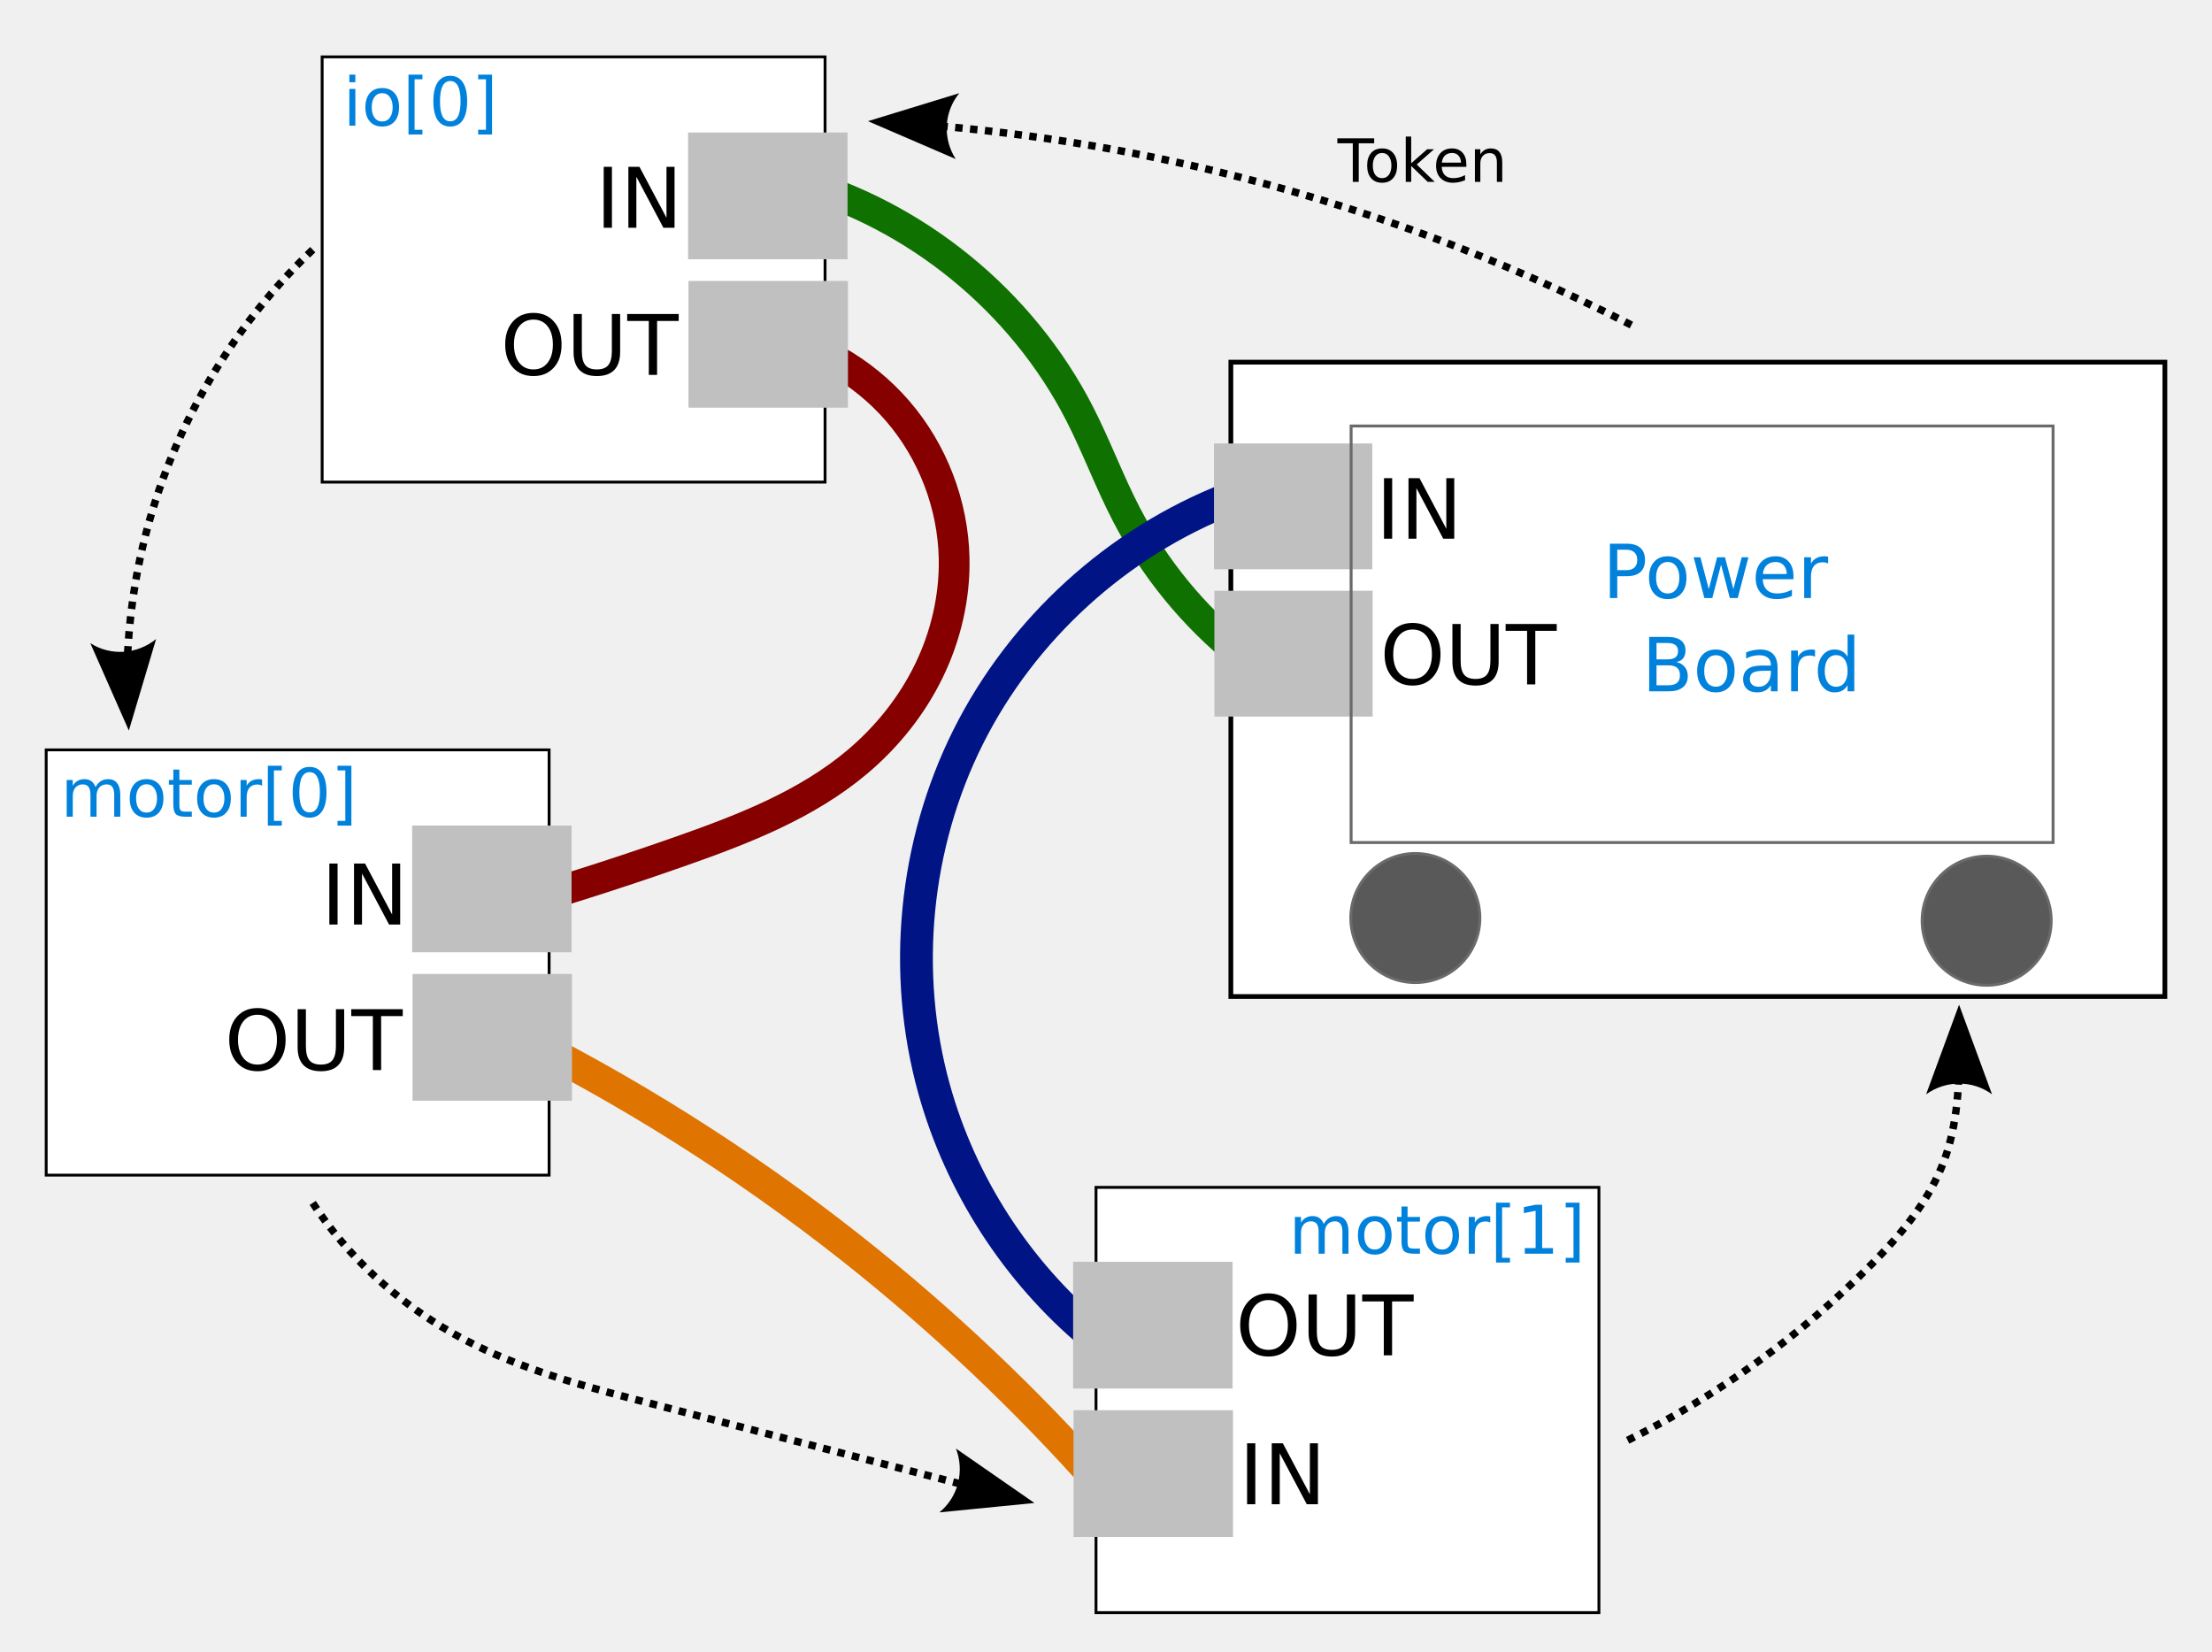
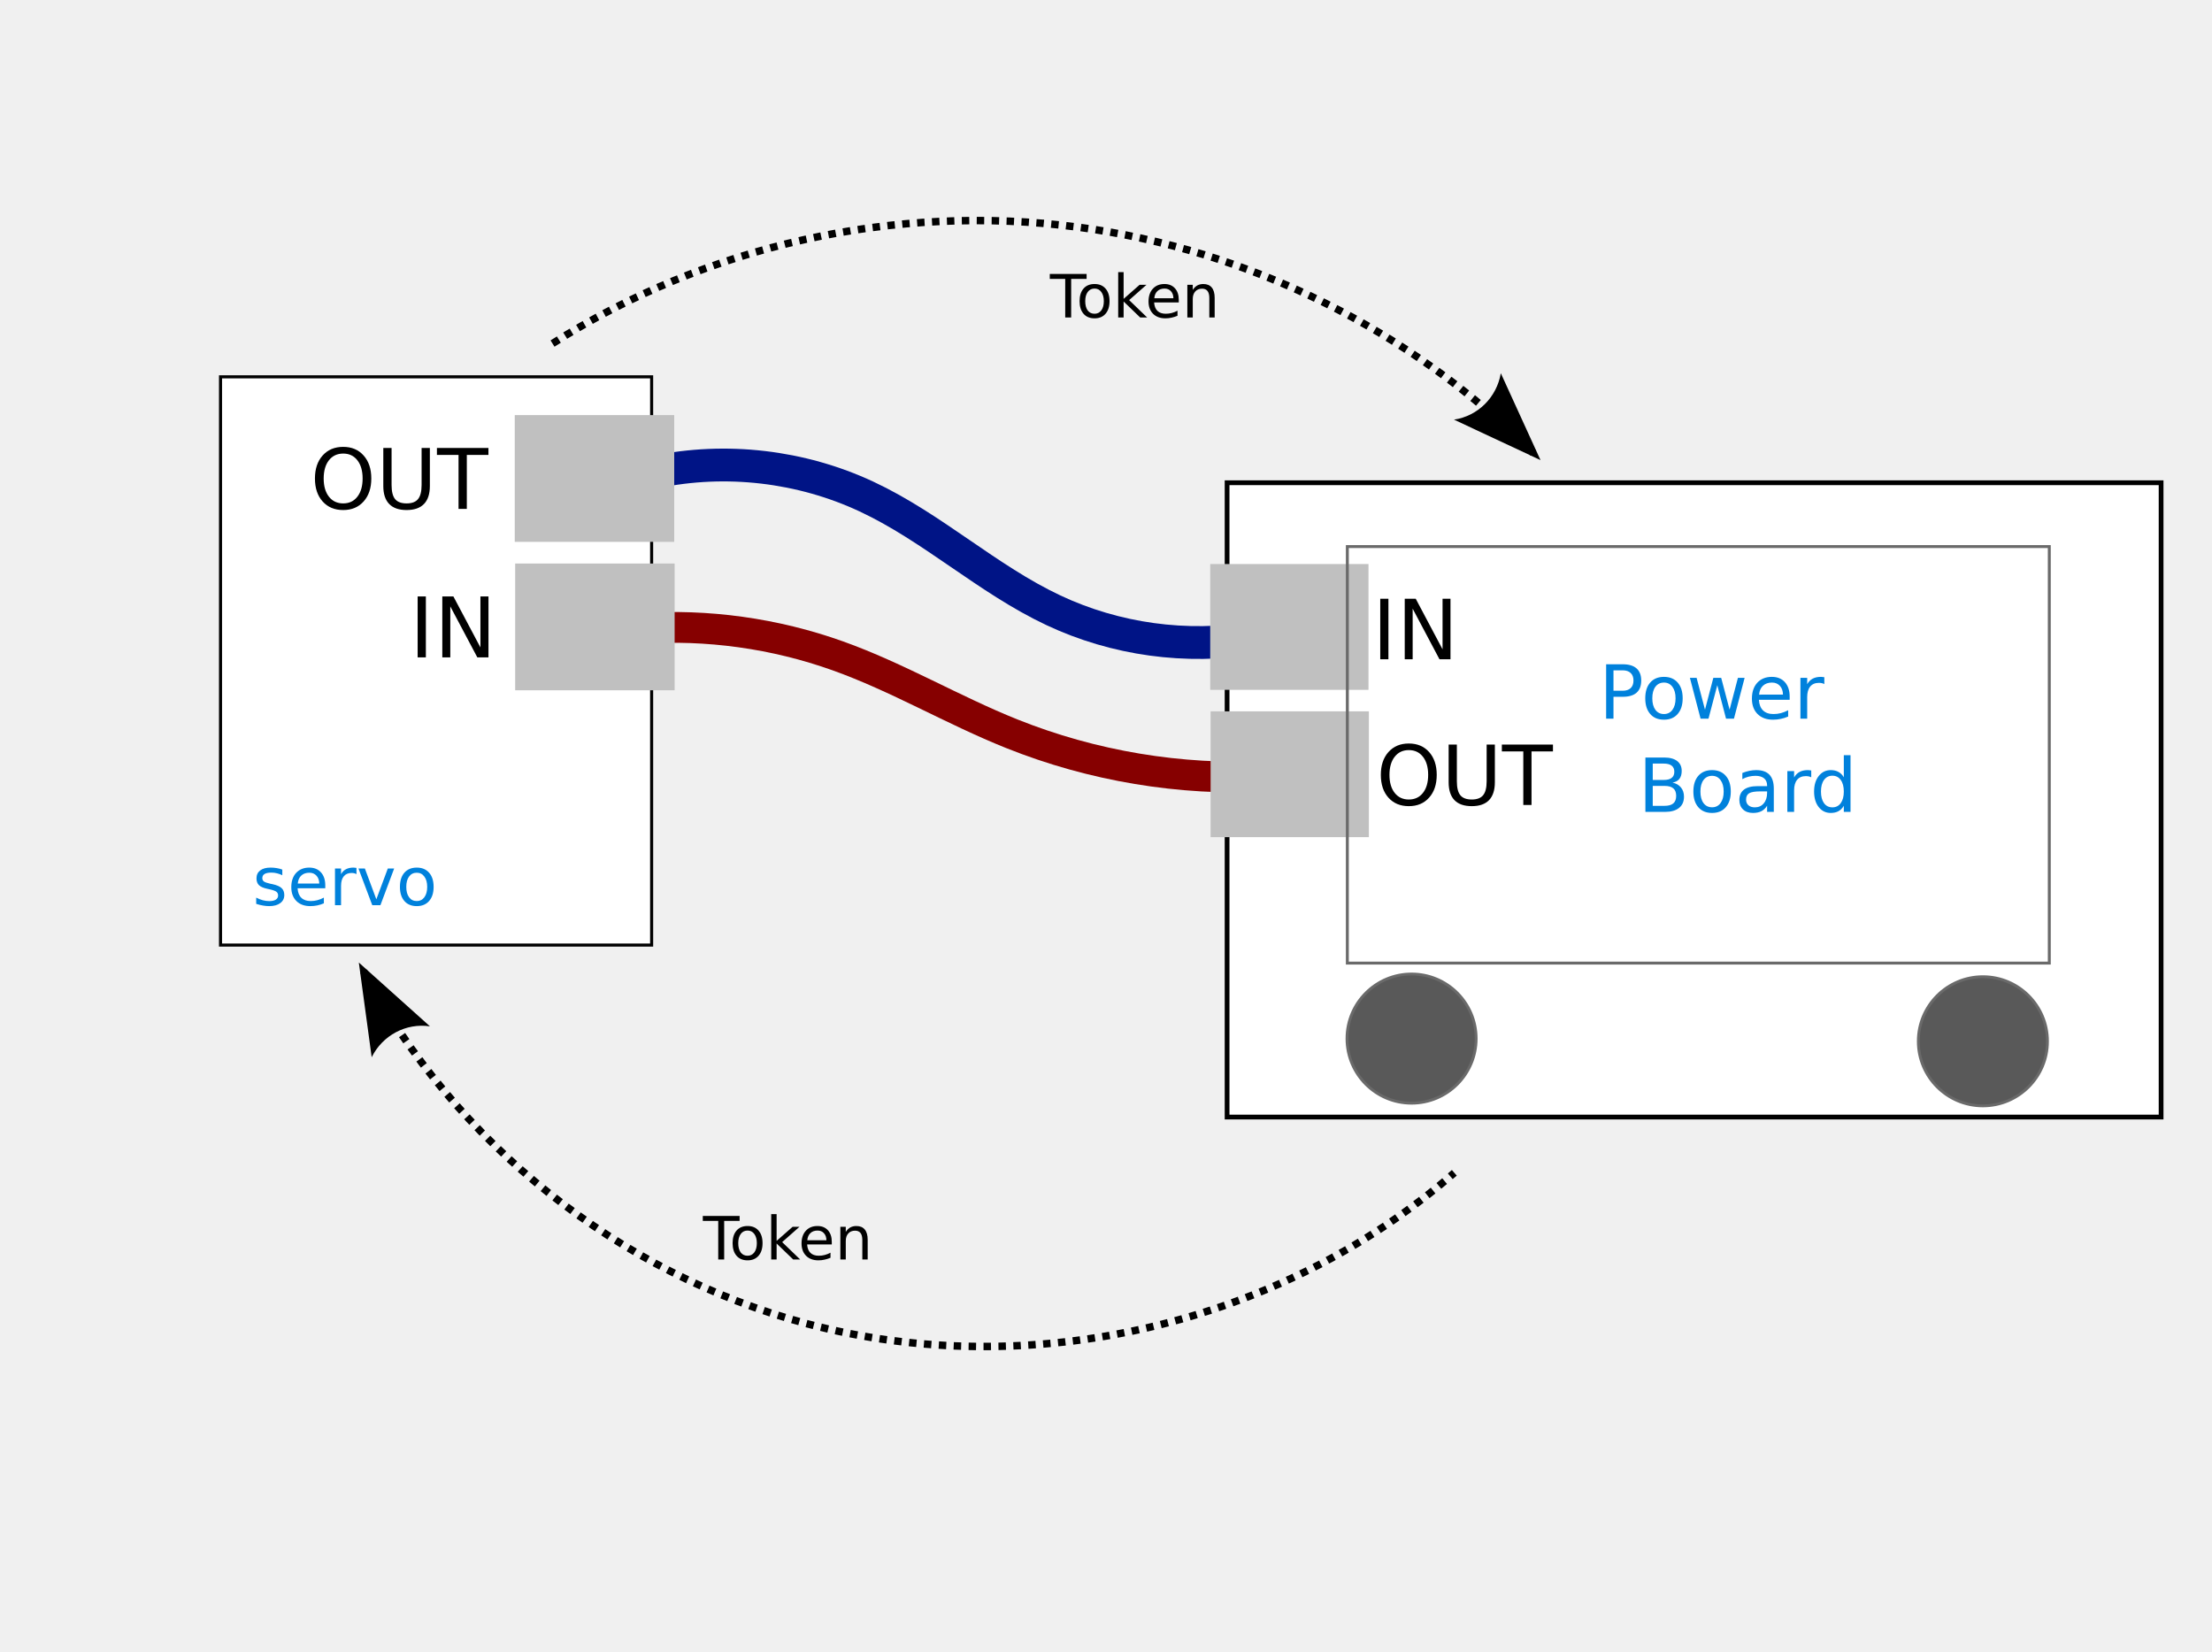
<svg xmlns="http://www.w3.org/2000/svg" width="593.06" height="442.72" id="svg2" version="1.1">
  <defs id="defs4">
+     <marker orient="auto" refY="0.0" refX="0.0" id="Arrow2Lstart" style="overflow:visible">
+       <path id="path4389" style="fill-rule:evenodd;stroke-width:0.625;stroke-linejoin:round" d="M 8.719,4.034 L -2.207,0.016 L 8.719,-4.002 C 6.973,-1.63 6.983,1.616 8.719,4.034 z " transform="scale(1.1) translate(1,0)" />
+     </marker>
    <marker orient="auto" refY="0.0" refX="0.0" id="Arrow2Lend" style="overflow:visible;">
      <path id="path3848" style="font-size:12.0;fill-rule:evenodd;stroke-width:0.625;stroke-linejoin:round;" d="M 8.719,4.034 L -2.207,0.016 L 8.719,-4.002 C 6.973,-1.63 6.983,1.616 8.719,4.034 z " transform="scale(1.1) rotate(180) translate(1,0)" />
    </marker>
  </defs>
  <g id="layer1" transform="translate(-73.60715,-43.39535)">
-     <path style="fill:none;stroke:#0f7200;stroke-width:8.08;stroke-linecap:butt;stroke-linejoin:miter;stroke-miterlimit:4;stroke-opacity:1;stroke-dasharray:none" d="m 406.374,218.879 c -12.697,-10.194 -23.24,-23.058 -30.743,-37.509 -4.588,-8.837 -8.038,-18.227 -12.577,-27.09 -15.493,-30.253 -44.083,-53.508 -76.857,-62.515" id="path3788" />
-     <path style="fill:none;stroke:#860000;stroke-width:8.249;stroke-linecap:butt;stroke-linejoin:miter;stroke-miterlimit:4;stroke-opacity:1;stroke-dasharray:none" d="m 213.153,285.495 c 14.547,-4.296 28.984,-8.966 43.29,-14.006 16.659,-5.868 33.488,-12.436 47.001,-23.81 7.974,-6.712 14.633,-15.024 19.193,-24.397 4.56,-9.373 6.997,-19.806 6.781,-30.226 -0.297,-14.37 -5.747,-28.579 -15.135,-39.462 -9.388,-10.883 -22.643,-18.36 -36.814,-20.763 l 0,0 -1.237,0" id="path3772" />
-     <path style="fill:none;stroke:#e07400;stroke-width:8.448;stroke-linecap:butt;stroke-linejoin:miter;stroke-miterlimit:4;stroke-opacity:1;stroke-dasharray:none" d="M 369.219,441.724 C 348.755,418.6 326.236,397.296 302.013,378.146 272.794,355.046 241.096,335.084 207.638,318.715" id="path3768" />
-     <path style="fill:none;stroke:#001486;stroke-width:8.793;stroke-linecap:butt;stroke-linejoin:miter;stroke-miterlimit:4;stroke-opacity:1;stroke-dasharray:none" d="m 403.318,177.044 c -30.148,11.741 -55.652,34.985 -70.131,63.919 -14.479,28.933 -17.797,63.28 -9.122,94.45 7.108,25.542 22.123,48.825 42.457,65.839 l 0,0" id="path3764" />
+     <path style="fill:none;stroke:#860000;stroke-width:8.249;stroke-linecap:butt;stroke-linejoin:miter;stroke-miterlimit:4;stroke-opacity:1;stroke-dasharray:none" d="m 245.332,211.89 c 17.887,-1.21 36.018,1.305 52.9,7.339 16.042,5.734 30.813,14.54 46.628,20.873 21.649,8.67 45.184,12.596 68.475,11.42" id="path3772" />
+     <path style="fill:none;stroke:#001486;stroke-width:8.793;stroke-linecap:butt;stroke-linejoin:miter;stroke-miterlimit:4;stroke-opacity:1;stroke-dasharray:none" d="m 409.884,214.42 c -18.144,3.048 -37.198,0.427 -53.845,-7.408 -17.718,-8.339 -32.389,-22.209 -50.13,-30.497 -17.497,-8.174 -37.657,-10.522 -56.565,-6.588" id="path3764" />
    <flowRoot xml:space="preserve" id="flowRoot3616" style="font-size:40px;font-style:normal;font-weight:normal;fill:#000000;fill-opacity:1;stroke:none;font-family:Bitstream Vera Sans">
      <flowRegion id="flowRegion3618">
        <rect id="rect3620" width="63.571" height="40" x="60.714" y="135.219" />
      </flowRegion>
      <flowPara id="flowPara3622">IN</flowPara>
    </flowRoot>
-     <rect transform="matrix(0,-1,1,0,0,0)" y="159.977" x="-172.645" height="134.835" width="114.007" id="rect3664" style="fill:#ffffff;fill-opacity:1;stroke:#000000;stroke-width:0.767;stroke-miterlimit:4;stroke-opacity:1;stroke-dasharray:none" />
-     <rect transform="matrix(0,-1,1,0,0,0)" y="258.198" x="-152.694" height="42.752" width="33.983" id="rect3666" style="fill:#c0c0c0;fill-opacity:1;stroke:#e0e0e0;stroke-width:0;stroke-miterlimit:4;stroke-opacity:1;stroke-dasharray:none" />
-     <rect transform="matrix(0,-1,1,0,0,0)" y="258.088" x="-112.901" height="42.752" width="33.983" id="rect3668" style="fill:#c0c0c0;fill-opacity:1;stroke:#e0e0e0;stroke-width:0;stroke-miterlimit:4;stroke-opacity:1;stroke-dasharray:none" />
-     <text id="text3670" y="104.463" x="233.265" style="font-size:22.424px;font-style:normal;font-weight:normal;fill:#000000;fill-opacity:1;stroke:none;font-family:Bitstream Vera Sans" xml:space="preserve">
-       <tspan id="tspan3672" y="104.463" x="233.265">IN</tspan>
+     <rect transform="matrix(0,-1,1,0,0,0)" y="132.73" x="-296.765" height="115.588" width="152.338" id="rect3664" style="fill:#ffffff;fill-opacity:1;stroke:#000000;stroke-width:0.821;stroke-miterlimit:4;stroke-opacity:1;stroke-dasharray:none" />
+     <rect transform="matrix(0,-1,1,0,0,0)" y="211.731" x="-228.456" height="42.752" width="33.983" id="rect3666" style="fill:#c0c0c0;fill-opacity:1;stroke:#e0e0e0;stroke-width:0;stroke-miterlimit:4;stroke-opacity:1;stroke-dasharray:none" />
+     <rect transform="matrix(0,-1,1,0,0,0)" y="211.621" x="-188.663" height="42.752" width="33.983" id="rect3668" style="fill:#c0c0c0;fill-opacity:1;stroke:#e0e0e0;stroke-width:0;stroke-miterlimit:4;stroke-opacity:1;stroke-dasharray:none" />
+     <text id="text3670" y="219.638" x="183.378" style="font-size:22.424px;font-style:normal;font-weight:normal;fill:#000000;fill-opacity:1;stroke:none;font-family:Bitstream Vera Sans" xml:space="preserve">
+       <tspan id="tspan3672" y="219.638" x="183.378">IN</tspan>
    </text>
-     <text id="text3674" y="143.907" x="207.809" style="font-size:22.392px;font-style:normal;font-weight:normal;fill:#000000;fill-opacity:1;stroke:none;font-family:Bitstream Vera Sans" xml:space="preserve">
-       <tspan y="143.907" x="207.809" id="tspan3676">OUT</tspan>
+     <text id="text3674" y="179.822" x="156.796" style="font-size:22.392px;font-style:normal;font-weight:normal;fill:#000000;fill-opacity:1;stroke:none;font-family:Bitstream Vera Sans" xml:space="preserve">
+       <tspan y="179.822" x="156.796" id="tspan3676">OUT</tspan>
    </text>
-     <rect style="fill:#ffffff;fill-opacity:1;stroke:#000000;stroke-width:0.767;stroke-miterlimit:4;stroke-opacity:1;stroke-dasharray:none" id="rect3678" width="114.007" height="134.835" x="-358.443" y="85.991" transform="matrix(0,-1,1,0,0,0)" />
-     <rect style="fill:#c0c0c0;fill-opacity:1;stroke:#e0e0e0;stroke-width:0;stroke-miterlimit:4;stroke-opacity:1;stroke-dasharray:none" id="rect3680" width="33.983" height="42.752" x="-338.492" y="184.212" transform="matrix(0,-1,1,0,0,0)" />
-     <rect style="fill:#c0c0c0;fill-opacity:1;stroke:#e0e0e0;stroke-width:0;stroke-miterlimit:4;stroke-opacity:1;stroke-dasharray:none" id="rect3682" width="33.983" height="42.752" x="-298.7" y="184.102" transform="matrix(0,-1,1,0,0,0)" />
-     <text xml:space="preserve" style="font-size:22.424px;font-style:normal;font-weight:normal;fill:#000000;fill-opacity:1;stroke:none;font-family:Bitstream Vera Sans" x="159.707" y="291.261" id="text3684">
-       <tspan x="159.707" y="291.261" id="tspan3686">IN</tspan>
+     <rect transform="matrix(0,-1,1,0,0,0)" y="402.602" x="-342.88" height="250.418" width="170.06" id="rect3692" style="fill:#ffffff;fill-opacity:1;stroke:#000000;stroke-width:1.277;stroke-miterlimit:4;stroke-opacity:1;stroke-dasharray:none" />
+     <rect transform="matrix(0,1,-1,0,0,0)" y="-440.512" x="194.609" height="42.432" width="33.728" id="rect3694" style="fill:#c0c0c0;fill-opacity:1;stroke:#e0e0e0;stroke-width:0;stroke-miterlimit:4;stroke-opacity:1;stroke-dasharray:none" />
+     <rect transform="matrix(0,1,-1,0,0,0)" y="-440.62" x="234.104" height="42.432" width="33.728" id="rect3696" style="fill:#c0c0c0;fill-opacity:1;stroke:#e0e0e0;stroke-width:0;stroke-miterlimit:4;stroke-opacity:1;stroke-dasharray:none" />
+     <text id="text3698" y="220.138" x="441.479" style="font-size:22.256px;font-style:normal;font-weight:normal;fill:#000000;fill-opacity:1;stroke:none;font-family:Bitstream Vera Sans" xml:space="preserve">
+       <tspan id="tspan3700" y="220.138" x="441.479">IN</tspan>
    </text>
-     <text xml:space="preserve" style="font-size:22.392px;font-style:normal;font-weight:normal;fill:#000000;fill-opacity:1;stroke:none;font-family:Bitstream Vera Sans" x="133.823" y="330.277" id="text3688">
-       <tspan id="tspan3690" x="133.823" y="330.277">OUT</tspan>
+     <text id="text3702" y="259.21" x="442.573" style="font-size:22.224px;font-style:normal;font-weight:normal;fill:#000000;fill-opacity:1;stroke:none;font-family:Bitstream Vera Sans" xml:space="preserve">
+       <tspan y="259.21" x="442.573" id="tspan3704">OUT</tspan>
    </text>
-     <rect transform="matrix(0,-1,1,0,0,0)" y="403.612" x="-310.555" height="250.418" width="170.06" id="rect3692" style="fill:#ffffff;fill-opacity:1;stroke:#000000;stroke-width:1.277;stroke-miterlimit:4;stroke-opacity:1;stroke-dasharray:none" />
-     <rect transform="matrix(0,1,-1,0,0,0)" y="-441.522" x="162.284" height="42.432" width="33.728" id="rect3694" style="fill:#c0c0c0;fill-opacity:1;stroke:#e0e0e0;stroke-width:0;stroke-miterlimit:4;stroke-opacity:1;stroke-dasharray:none" />
-     <rect transform="matrix(0,1,-1,0,0,0)" y="-441.63" x="201.779" height="42.432" width="33.728" id="rect3696" style="fill:#c0c0c0;fill-opacity:1;stroke:#e0e0e0;stroke-width:0;stroke-miterlimit:4;stroke-opacity:1;stroke-dasharray:none" />
-     <text id="text3698" y="187.813" x="442.489" style="font-size:22.256px;font-style:normal;font-weight:normal;fill:#000000;fill-opacity:1;stroke:none;font-family:Bitstream Vera Sans" xml:space="preserve">
-       <tspan id="tspan3700" y="187.813" x="442.489">IN</tspan>
+     <rect style="fill:#ffffff;fill-opacity:0;stroke:#6a6a6a;stroke-width:0.783;stroke-miterlimit:4;stroke-opacity:1;stroke-dasharray:none" id="rect3708" width="188.204" height="111.67" x="434.843" y="189.93" />
+     <path style="fill:#595959;fill-opacity:1;stroke:#6a6a6a;stroke-width:1;stroke-miterlimit:4;stroke-opacity:1;stroke-dasharray:none" id="path3710" d="m 84.853,694.263 a 22.728,22.728 0 1 1 -45.457,0 22.728,22.728 0 1 1 45.457,0 z" transform="matrix(0.7616064,0,0,0.7616064,404.7502,-206.915)" />
+     <path transform="matrix(0.7616064,0,0,0.7616064,557.926,-206.192)" d="m 84.853,694.263 a 22.728,22.728 0 1 1 -45.457,0 22.728,22.728 0 1 1 45.457,0 z" id="path3714" style="fill:#595959;fill-opacity:1;stroke:#6a6a6a;stroke-width:1;stroke-miterlimit:4;stroke-opacity:1;stroke-dasharray:none" />
+     <text xml:space="preserve" style="font-size:30.464px;font-style:normal;font-weight:normal;text-align:center;text-anchor:middle;fill:#0081dc;fill-opacity:1;stroke:none;font-family:Bitstream Vera Sans" x="566.389" y="236.059" id="text3716">
+       <tspan id="tspan3718" x="566.389" y="236.059" style="font-size:20px;text-align:center;text-anchor:middle">Power</tspan>
+       <tspan x="566.389" y="261.059" id="tspan3720" style="font-size:20px;text-align:center;text-anchor:middle">Board</tspan>
    </text>
-     <text id="text3702" y="226.885" x="443.584" style="font-size:22.224px;font-style:normal;font-weight:normal;fill:#000000;fill-opacity:1;stroke:none;font-family:Bitstream Vera Sans" xml:space="preserve">
-       <tspan y="226.885" x="443.584" id="tspan3704">OUT</tspan>
+     <text xml:space="preserve" style="font-size:40px;font-style:normal;font-weight:normal;fill:#0081dc;fill-opacity:1;stroke:none;font-family:Bitstream Vera Sans" x="141.328" y="286.077" id="text3802">
+       <tspan id="tspan3804" x="141.328" y="286.077" style="font-size:18px;fill:#0081dc;fill-opacity:1">servo</tspan>
    </text>
-     <rect style="fill:#ffffff;fill-opacity:0;stroke:#6a6a6a;stroke-width:0.783;stroke-miterlimit:4;stroke-opacity:1;stroke-dasharray:none" id="rect3708" width="188.204" height="111.67" x="435.853" y="157.605" />
-     <path style="fill:#595959;fill-opacity:1;stroke:#6a6a6a;stroke-width:1;stroke-miterlimit:4;stroke-opacity:1;stroke-dasharray:none" id="path3710" d="m 84.853,694.263 c 0,12.553 -10.176,22.728 -22.728,22.728 -12.553,0 -22.728,-10.176 -22.728,-22.728 0,-12.553 10.176,-22.728 22.728,-22.728 12.553,0 22.728,10.176 22.728,22.728 z" transform="matrix(0.7616064,0,0,0.7616064,405.7604,-239.2398)" />
-     <path transform="matrix(0.7616064,0,0,0.7616064,558.9361,-238.5169)" d="m 84.853,694.263 c 0,12.553 -10.176,22.728 -22.728,22.728 -12.553,0 -22.728,-10.176 -22.728,-22.728 0,-12.553 10.176,-22.728 22.728,-22.728 12.553,0 22.728,10.176 22.728,22.728 z" id="path3714" style="fill:#595959;fill-opacity:1;stroke:#6a6a6a;stroke-width:1;stroke-miterlimit:4;stroke-opacity:1;stroke-dasharray:none" />
-     <text xml:space="preserve" style="font-size:30.464px;font-style:normal;font-weight:normal;text-align:center;text-anchor:middle;fill:#0081dc;fill-opacity:1;stroke:none;font-family:Bitstream Vera Sans" x="567.399" y="203.734" id="text3716">
-       <tspan id="tspan3718" x="567.399" y="203.734" style="font-size:20px;text-align:center;text-anchor:middle">Power</tspan>
-       <tspan x="567.399" y="228.734" id="tspan3720" style="font-size:20px;text-align:center;text-anchor:middle">Board</tspan>
+     <path style="fill:none;stroke:#000000;stroke-width:2;stroke-linecap:butt;stroke-linejoin:miter;stroke-miterlimit:4;stroke-opacity:1;stroke-dasharray:2, 2;stroke-dashoffset:0;marker-end:none;marker-start:url(#Arrow2Lstart)" d="m 97.48,260.387 c 24.361,45.958 68.438,81.032 118.693,94.449 59.808,15.968 127.122,0.314 173.746,-40.406" id="path4658" transform="translate(73.60715,43.39535)" />
+     <path style="fill:none;stroke:#000000;stroke-width:2;stroke-linecap:butt;stroke-linejoin:miter;stroke-miterlimit:4;stroke-opacity:1;stroke-dasharray:2, 2;stroke-dashoffset:0;marker-end:none;marker-start:url(#Arrow2Lstart)" d="M 484.739,164.887 C 452.14,131.994 408.426,110.318 362.511,104.278 313.819,97.872 262.991,109.167 221.595,135.592" id="path4846" />
+     <text xml:space="preserve" style="font-size:40px;font-style:normal;font-weight:normal;fill:#000000;fill-opacity:1;stroke:none;font-family:Bitstream Vera Sans" x="262.08" y="381.053" id="text5222">
+       <tspan id="tspan5224" x="262.08" y="381.053" style="font-size:16px">Token</tspan>
    </text>
-     <rect transform="matrix(0,1,-1,0,0,0)" y="-502.295" x="361.725" height="134.835" width="114.007" id="rect3722" style="fill:#ffffff;fill-opacity:1;stroke:#000000;stroke-width:0.767;stroke-miterlimit:4;stroke-opacity:1;stroke-dasharray:none" />
-     <rect transform="matrix(0,1,-1,0,0,0)" y="-404.074" x="381.676" height="42.752" width="33.983" id="rect3724" style="fill:#c0c0c0;fill-opacity:1;stroke:#e0e0e0;stroke-width:0;stroke-miterlimit:4;stroke-opacity:1;stroke-dasharray:none" />
-     <rect transform="matrix(0,1,-1,0,0,0)" y="-404.183" x="421.469" height="42.752" width="33.983" id="rect3726" style="fill:#c0c0c0;fill-opacity:1;stroke:#e0e0e0;stroke-width:0;stroke-miterlimit:4;stroke-opacity:1;stroke-dasharray:none" />
-     <text id="text3728" y="446.683" x="405.763" style="font-size:22.424px;font-style:normal;font-weight:normal;fill:#000000;fill-opacity:1;stroke:none;font-family:Bitstream Vera Sans" xml:space="preserve">
-       <tspan id="tspan3730" y="446.683" x="405.763">IN</tspan>
-     </text>
-     <text id="text3732" y="406.765" x="404.866" style="font-size:22.392px;font-style:normal;font-weight:normal;fill:#000000;fill-opacity:1;stroke:none;font-family:Bitstream Vera Sans" xml:space="preserve">
-       <tspan y="406.765" x="404.866" id="tspan3734">OUT</tspan>
-     </text>
-     <text xml:space="preserve" style="font-size:40px;font-style:normal;font-weight:normal;fill:#0081dc;fill-opacity:1;stroke:none;font-family:Bitstream Vera Sans" x="165.571" y="77.076" id="text3802">
-       <tspan id="tspan3804" x="165.571" y="77.076" style="font-size:18px;fill:#0081dc;fill-opacity:1">io[0]</tspan>
-     </text>
-     <text xml:space="preserve" style="font-size:40px;font-style:normal;font-weight:normal;fill:#0081dc;fill-opacity:1;stroke:none;font-family:Bitstream Vera Sans" x="89.857" y="262.362" id="text3810">
-       <tspan id="tspan3812" x="89.857" y="262.362" style="font-size:18px;fill:#0081dc;fill-opacity:1">motor[0]</tspan>
-     </text>
-     <text id="text3814" y="379.505" x="419.143" style="font-size:40px;font-style:normal;font-weight:normal;fill:#0081dc;fill-opacity:1;stroke:none;font-family:Bitstream Vera Sans" xml:space="preserve">
-       <tspan style="font-size:18px;fill:#0081dc;fill-opacity:1" y="379.505" x="419.143" id="tspan3816">motor[1]</tspan>
-     </text>
-     <path style="fill:none;stroke:#000000;stroke-width:2;stroke-linecap:butt;stroke-linejoin:miter;stroke-opacity:1;marker-end:url(#Arrow2Lend);stroke-miterlimit:4;stroke-dasharray:2, 2;stroke-dashoffset:0;fill-opacity:1" d="M 83.843,66.943 C 59.09,90.501 42.179,122.164 36.365,155.837 c -2.127,12.323 -2.807,24.895 -2.02,37.376" id="path4466" transform="translate(73.60715,43.39535)" />
-     <path style="fill:none;stroke:#000000;stroke-width:2;stroke-linecap:butt;stroke-linejoin:miter;stroke-opacity:1;marker-end:url(#Arrow2Lend);stroke-miterlimit:4;stroke-dasharray:2, 2;stroke-dashoffset:0;fill-opacity:1" d="m 83.843,322.512 c 9.406,14.434 22.471,26.391 37.457,34.888 14.986,8.498 31.731,13.31 48.406,17.64 l 105.056,27.274" id="path4658" transform="translate(73.60715,43.39535)" />
-     <path style="fill:none;stroke:#000000;stroke-width:2;stroke-linecap:butt;stroke-linejoin:miter;stroke-opacity:1;marker-end:url(#Arrow2Lend);stroke-miterlimit:4;stroke-dasharray:2, 2;stroke-dashoffset:0;fill-opacity:1" d="M 437.396,87.146 C 401.834,68.97 364.107,55.035 325.269,45.73 295.777,38.664 265.647,34.263 235.366,32.598" id="path4846" transform="translate(73.60715,43.39535)" />
-     <path style="fill:none;stroke:#000000;stroke-width:2;stroke-linecap:butt;stroke-linejoin:miter;stroke-opacity:1;marker-end:url(#Arrow2Lend);stroke-miterlimit:4;stroke-dasharray:2, 2;stroke-dashoffset:0;fill-opacity:1" d="m 436.386,386.151 c 24.311,-12.05 46.6,-28.166 65.66,-47.477 7.415,-7.513 14.32,-15.784 18.409,-25.515 4.089,-9.731 4.825,-20.498 4.825,-31.053 l 0,-10.102" id="path5034" transform="translate(73.60715,43.39535)" />
-     <text xml:space="preserve" style="font-size:40px;font-style:normal;font-weight:normal;fill:#000000;fill-opacity:1;stroke:none;font-family:Bitstream Vera Sans" x="432.211" y="92.156" id="text5222">
-       <tspan id="tspan5224" x="432.211" y="92.156" style="font-size:16px">Token</tspan>
+     <text xml:space="preserve" style="font-size:40px;font-style:normal;font-weight:normal;fill:#000000;fill-opacity:1;stroke:none;font-family:Bitstream Vera Sans" x="355.108" y="128.509" id="text5222-6">
+       <tspan id="tspan5224-6" x="355.108" y="128.509" style="font-size:16px">Token</tspan>
    </text>
  </g>
</svg>
